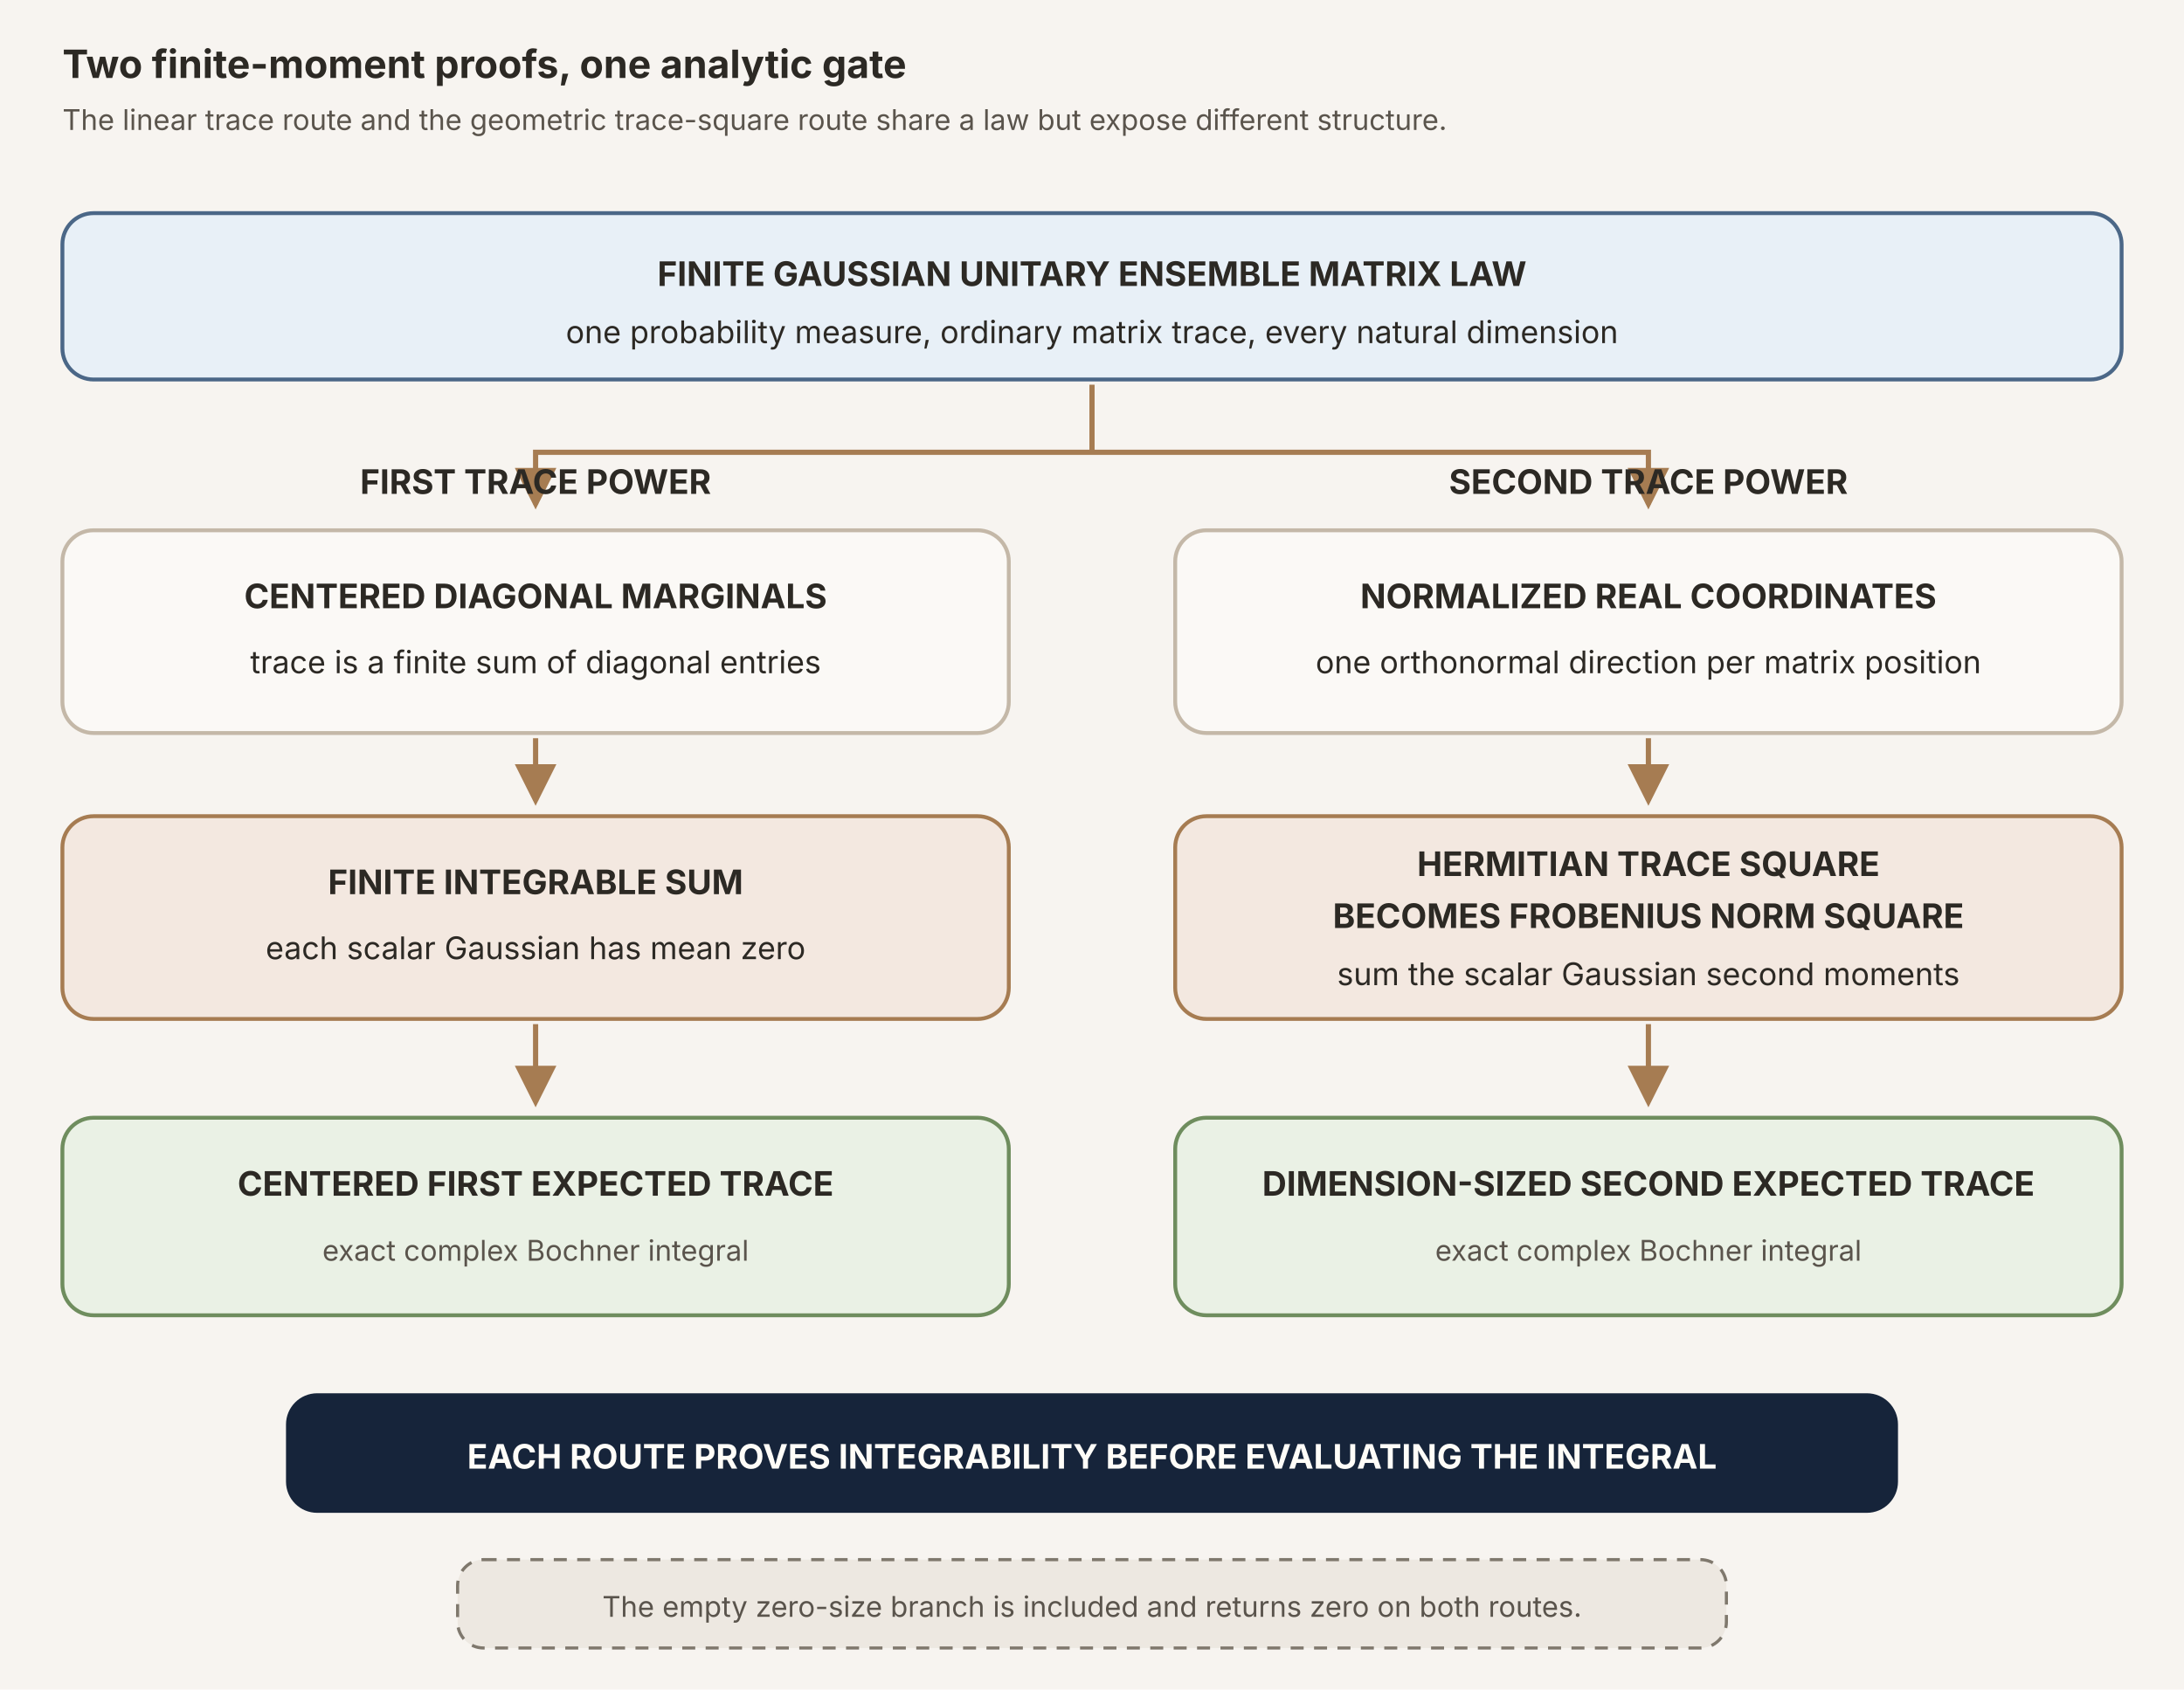
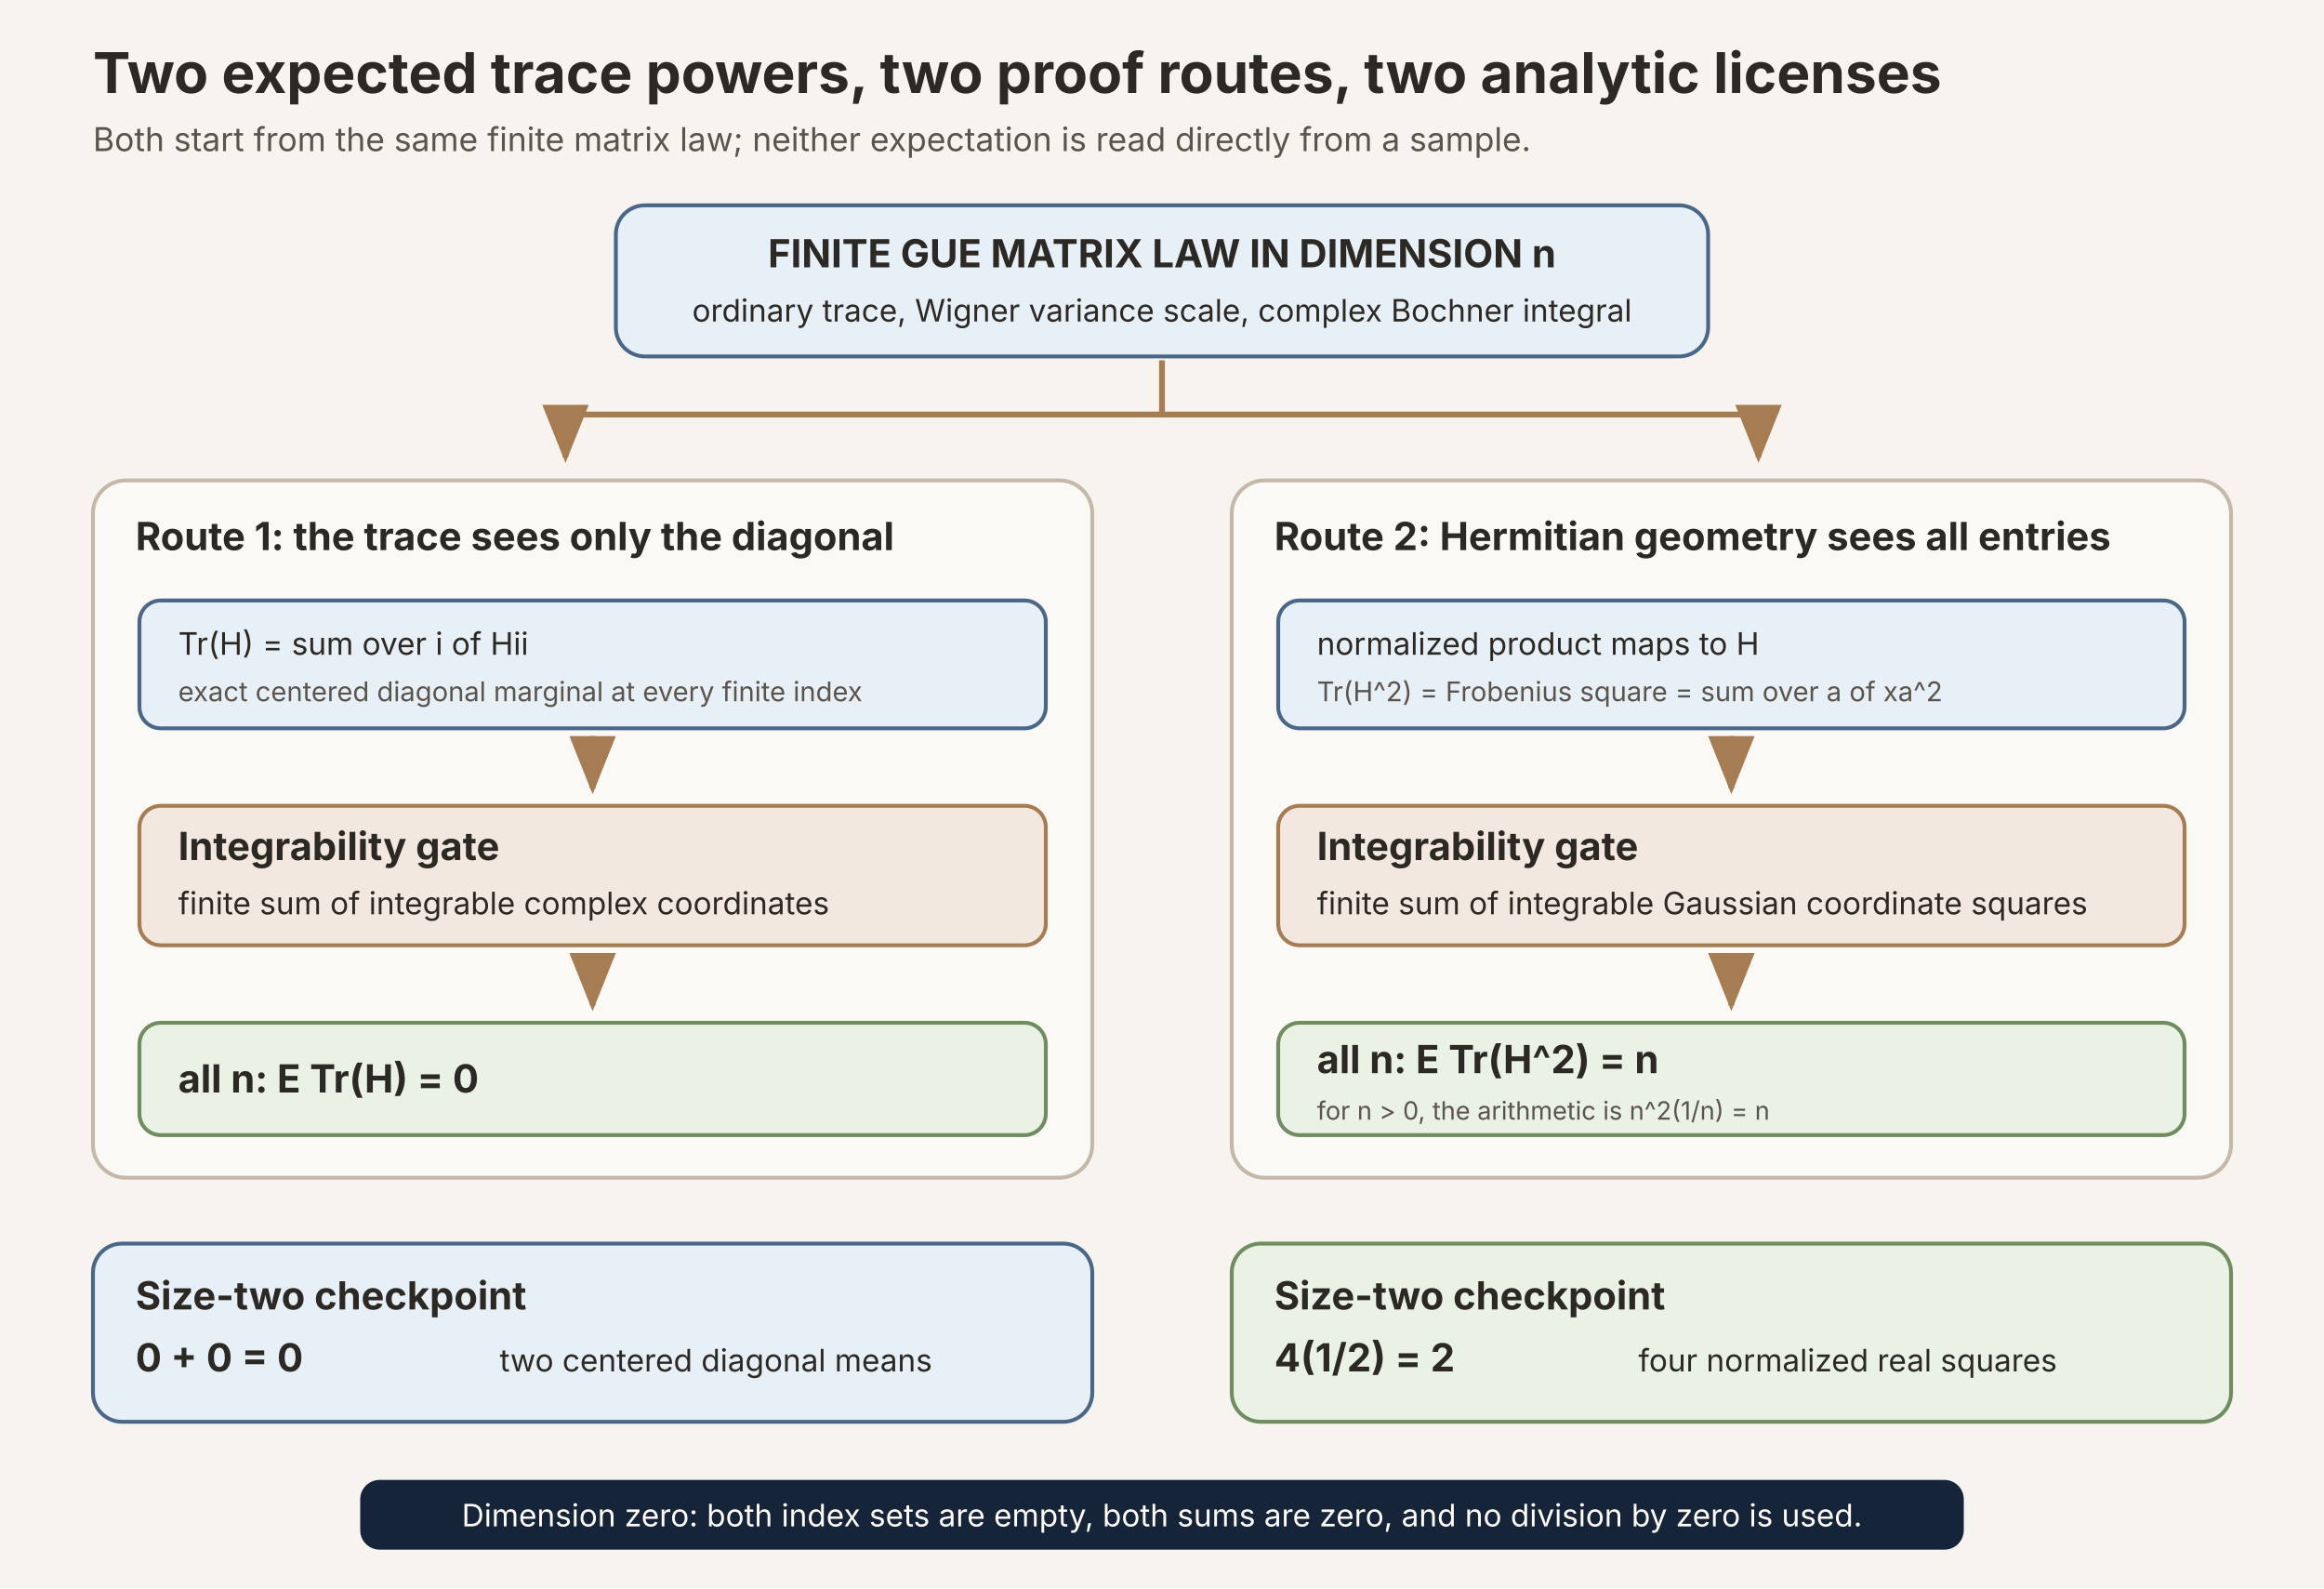
- <svg xmlns="http://www.w3.org/2000/svg" width="840" height="650" viewBox="0 0 840 650" role="img" aria-labelledby="twoMomentRoutesTitle twoMomentRoutesDesc">
-   <rect width="840" height="650" fill="#F7F4F0" />
+ <svg xmlns="http://www.w3.org/2000/svg" width="1200" height="820" viewBox="0 0 1200 820" role="img" aria-labelledby="two-moment-routes-title two-moment-routes-desc">
+   <defs>
+     <marker id="two-moment-routes-arrow" markerWidth="10" markerHeight="8" refX="9" refY="4" orient="auto">
+       <path d="M0,0 L10,4 L0,8 Z" fill="#A67C52" />
+     </marker>
+   </defs>
+   <rect width="1200" height="820" fill="#F7F4F0" />
  <style>
    .t{font-family:Inter,Arial,Helvetica,sans-serif;fill:#2C2924}
-     .title{font-size:15px;font-weight:700}
-     .h{font-size:13px;font-weight:700}
-     .s{font-size:12px}
-     .m{font-size:11px;fill:#5A544C}
+     .title{font-size:29px;font-weight:700}.sub{font-size:17px;fill:#5A544C}
+     .h{font-size:20px;font-weight:700}.s{font-size:16px}.m{font-size:14px;fill:#5A544C}
+     .num{font-size:20px;font-weight:700}.tiny{font-size:13px;fill:#5A544C}
+     .blue{fill:#E8F0F7;stroke:#4B6787;stroke-width:2}
+     .cream{fill:#FBF9F6;stroke:#C4B8A8;stroke-width:2}
+     .green{fill:#EAF1E5;stroke:#6F8D5E;stroke-width:2}
+     .clay{fill:#F3E8E0;stroke:#A67C52;stroke-width:2}
  </style>
-   <defs>
-     <marker id="twoMomentArrow" markerWidth="8" markerHeight="8" refX="7" refY="4" orient="auto" markerUnits="strokeWidth">
-       <path d="M0,0 L8,4 L0,8 Z" fill="#A67C52" />
-     </marker>
-   </defs>
-   <text x="24" y="30" class="t title">Two finite-moment proofs, one analytic gate</text>
-   <text x="24" y="50" class="t m">The linear trace route and the geometric trace-square route share a law but expose different structure.</text>
-   <rect x="24" y="82" width="792" height="64" rx="12" fill="#E8F0F7" stroke="#4B6787" stroke-width="1.5" />
-   <text x="420" y="110" text-anchor="middle" class="t h">FINITE GAUSSIAN UNITARY ENSEMBLE MATRIX LAW</text>
-   <text x="420" y="132" text-anchor="middle" class="t s">one probability measure, ordinary matrix trace, every natural dimension</text>
-   <path d="M420 148 L420 174" fill="none" stroke="#A67C52" stroke-width="2" />
-   <path d="M420 174 L206 174 L206 194" fill="none" stroke="#A67C52" stroke-width="2" marker-end="url(#twoMomentArrow)" />
-   <path d="M420 174 L634 174 L634 194" fill="none" stroke="#A67C52" stroke-width="2" marker-end="url(#twoMomentArrow)" />
-   <text x="206" y="190" text-anchor="middle" class="t h">FIRST TRACE POWER</text>
-   <rect x="24" y="204" width="364" height="78" rx="12" fill="#FBF9F6" stroke="#C4B8A8" stroke-width="1.5" />
-   <text x="206" y="234" text-anchor="middle" class="t h">CENTERED DIAGONAL MARGINALS</text>
-   <text x="206" y="259" text-anchor="middle" class="t s">trace is a finite sum of diagonal entries</text>
-   <path d="M206 284 L206 308" fill="none" stroke="#A67C52" stroke-width="2" marker-end="url(#twoMomentArrow)" />
-   <rect x="24" y="314" width="364" height="78" rx="12" fill="#F3E8E0" stroke="#A67C52" stroke-width="1.5" />
-   <text x="206" y="344" text-anchor="middle" class="t h">FINITE INTEGRABLE SUM</text>
-   <text x="206" y="369" text-anchor="middle" class="t s">each scalar Gaussian has mean zero</text>
-   <text x="634" y="190" text-anchor="middle" class="t h">SECOND TRACE POWER</text>
-   <rect x="452" y="204" width="364" height="78" rx="12" fill="#FBF9F6" stroke="#C4B8A8" stroke-width="1.5" />
-   <text x="634" y="234" text-anchor="middle" class="t h">NORMALIZED REAL COORDINATES</text>
-   <text x="634" y="259" text-anchor="middle" class="t s">one orthonormal direction per matrix position</text>
-   <path d="M634 284 L634 308" fill="none" stroke="#A67C52" stroke-width="2" marker-end="url(#twoMomentArrow)" />
-   <rect x="452" y="314" width="364" height="78" rx="12" fill="#F3E8E0" stroke="#A67C52" stroke-width="1.5" />
-   <text x="634" y="337" text-anchor="middle" class="t h">HERMITIAN TRACE SQUARE</text>
-   <text x="634" y="357" text-anchor="middle" class="t h">BECOMES FROBENIUS NORM SQUARE</text>
-   <text x="634" y="379" text-anchor="middle" class="t s">sum the scalar Gaussian second moments</text>
-   <path d="M206 394 L206 424" fill="none" stroke="#A67C52" stroke-width="2" marker-end="url(#twoMomentArrow)" />
-   <path d="M634 394 L634 424" fill="none" stroke="#A67C52" stroke-width="2" marker-end="url(#twoMomentArrow)" />
-   <rect x="24" y="430" width="364" height="76" rx="12" fill="#EAF1E5" stroke="#6F8D5E" stroke-width="1.5" />
-   <text x="206" y="460" text-anchor="middle" class="t h">CENTERED FIRST EXPECTED TRACE</text>
-   <text x="206" y="485" text-anchor="middle" class="t m">exact complex Bochner integral</text>
-   <rect x="452" y="430" width="364" height="76" rx="12" fill="#EAF1E5" stroke="#6F8D5E" stroke-width="1.5" />
-   <text x="634" y="460" text-anchor="middle" class="t h">DIMENSION-SIZED SECOND EXPECTED TRACE</text>
-   <text x="634" y="485" text-anchor="middle" class="t m">exact complex Bochner integral</text>
-   <rect x="110" y="536" width="620" height="46" rx="12" fill="#16243A" />
-   <text x="420" y="565" text-anchor="middle" class="t h" style="fill:#FFFDF8">EACH ROUTE PROVES INTEGRABILITY BEFORE EVALUATING THE INTEGRAL</text>
-   <rect x="176" y="600" width="488" height="34" rx="10" fill="#EDE8E1" stroke="#7F786D" stroke-width="1.2" stroke-dasharray="5 4" />
-   <text x="420" y="622" text-anchor="middle" class="t m">The empty zero-size branch is included and returns zero on both routes.</text>
+   <text x="48" y="48" class="t title">Two expected trace powers, two proof routes, two analytic licenses</text>
+   <text x="48" y="78" class="t sub">Both start from the same finite matrix law; neither expectation is read directly from a sample.</text>
+   <rect x="318" y="106" width="564" height="78" rx="15" class="blue" />
+   <text x="600" y="138" text-anchor="middle" class="t h">FINITE GUE MATRIX LAW IN DIMENSION n</text>
+   <text x="600" y="166" text-anchor="middle" class="t s">ordinary trace, Wigner variance scale, complex Bochner integral</text>
+   <path d="M600 186 L600 214 L292 214 L292 236" fill="none" stroke="#A67C52" stroke-width="3" marker-end="url(#two-moment-routes-arrow)" />
+   <path d="M600 214 L908 214 L908 236" fill="none" stroke="#A67C52" stroke-width="3" marker-end="url(#two-moment-routes-arrow)" />
+   <rect x="48" y="248" width="516" height="360" rx="17" class="cream" />
+   <text x="70" y="284" class="t h">Route 1: the trace sees only the diagonal</text>
+   <rect x="72" y="310" width="468" height="66" rx="11" class="blue" />
+   <text x="92" y="338" class="t s">Tr(H) = sum over i of Hii</text>
+   <text x="92" y="362" class="t m">exact centered diagonal marginal at every finite index</text>
+   <line x1="306" y1="380" x2="306" y2="407" stroke="#A67C52" stroke-width="3" marker-end="url(#two-moment-routes-arrow)" />
+   <rect x="72" y="416" width="468" height="72" rx="11" class="clay" />
+   <text x="92" y="444" class="t h">Integrability gate</text>
+   <text x="92" y="472" class="t s">finite sum of integrable complex coordinates</text>
+   <line x1="306" y1="492" x2="306" y2="519" stroke="#A67C52" stroke-width="3" marker-end="url(#two-moment-routes-arrow)" />
+   <rect x="72" y="528" width="468" height="58" rx="11" class="green" />
+   <text x="92" y="564" class="t num">all n: E Tr(H) = 0</text>
+   <rect x="636" y="248" width="516" height="360" rx="17" class="cream" />
+   <text x="658" y="284" class="t h">Route 2: Hermitian geometry sees all entries</text>
+   <rect x="660" y="310" width="468" height="66" rx="11" class="blue" />
+   <text x="680" y="338" class="t s">normalized product maps to H</text>
+   <text x="680" y="362" class="t m">Tr(H^2) = Frobenius square = sum over a of xa^2</text>
+   <line x1="894" y1="380" x2="894" y2="407" stroke="#A67C52" stroke-width="3" marker-end="url(#two-moment-routes-arrow)" />
+   <rect x="660" y="416" width="468" height="72" rx="11" class="clay" />
+   <text x="680" y="444" class="t h">Integrability gate</text>
+   <text x="680" y="472" class="t s">finite sum of integrable Gaussian coordinate squares</text>
+   <line x1="894" y1="492" x2="894" y2="519" stroke="#A67C52" stroke-width="3" marker-end="url(#two-moment-routes-arrow)" />
+   <rect x="660" y="528" width="468" height="58" rx="11" class="green" />
+   <text x="680" y="554" class="t num">all n: E Tr(H^2) = n</text>
+   <text x="680" y="578" class="t tiny">for n &gt; 0, the arithmetic is n^2(1/n) = n</text>
+   <rect x="48" y="642" width="516" height="92" rx="15" class="blue" />
+   <text x="70" y="676" class="t h">Size-two checkpoint</text>
+   <text x="70" y="708" class="t num">0 + 0 = 0</text>
+   <text x="258" y="708" class="t s">two centered diagonal means</text>
+   <rect x="636" y="642" width="516" height="92" rx="15" class="green" />
+   <text x="658" y="676" class="t h">Size-two checkpoint</text>
+   <text x="658" y="708" class="t num">4(1/2) = 2</text>
+   <text x="846" y="708" class="t s">four normalized real squares</text>
+   <rect x="186" y="764" width="828" height="36" rx="10" fill="#16243A" />
+   <text x="600" y="788" text-anchor="middle" class="t s" style="fill:#FFFDF8">Dimension zero: both index sets are empty, both sums are zero, and no division by zero is used.</text>
</svg>
